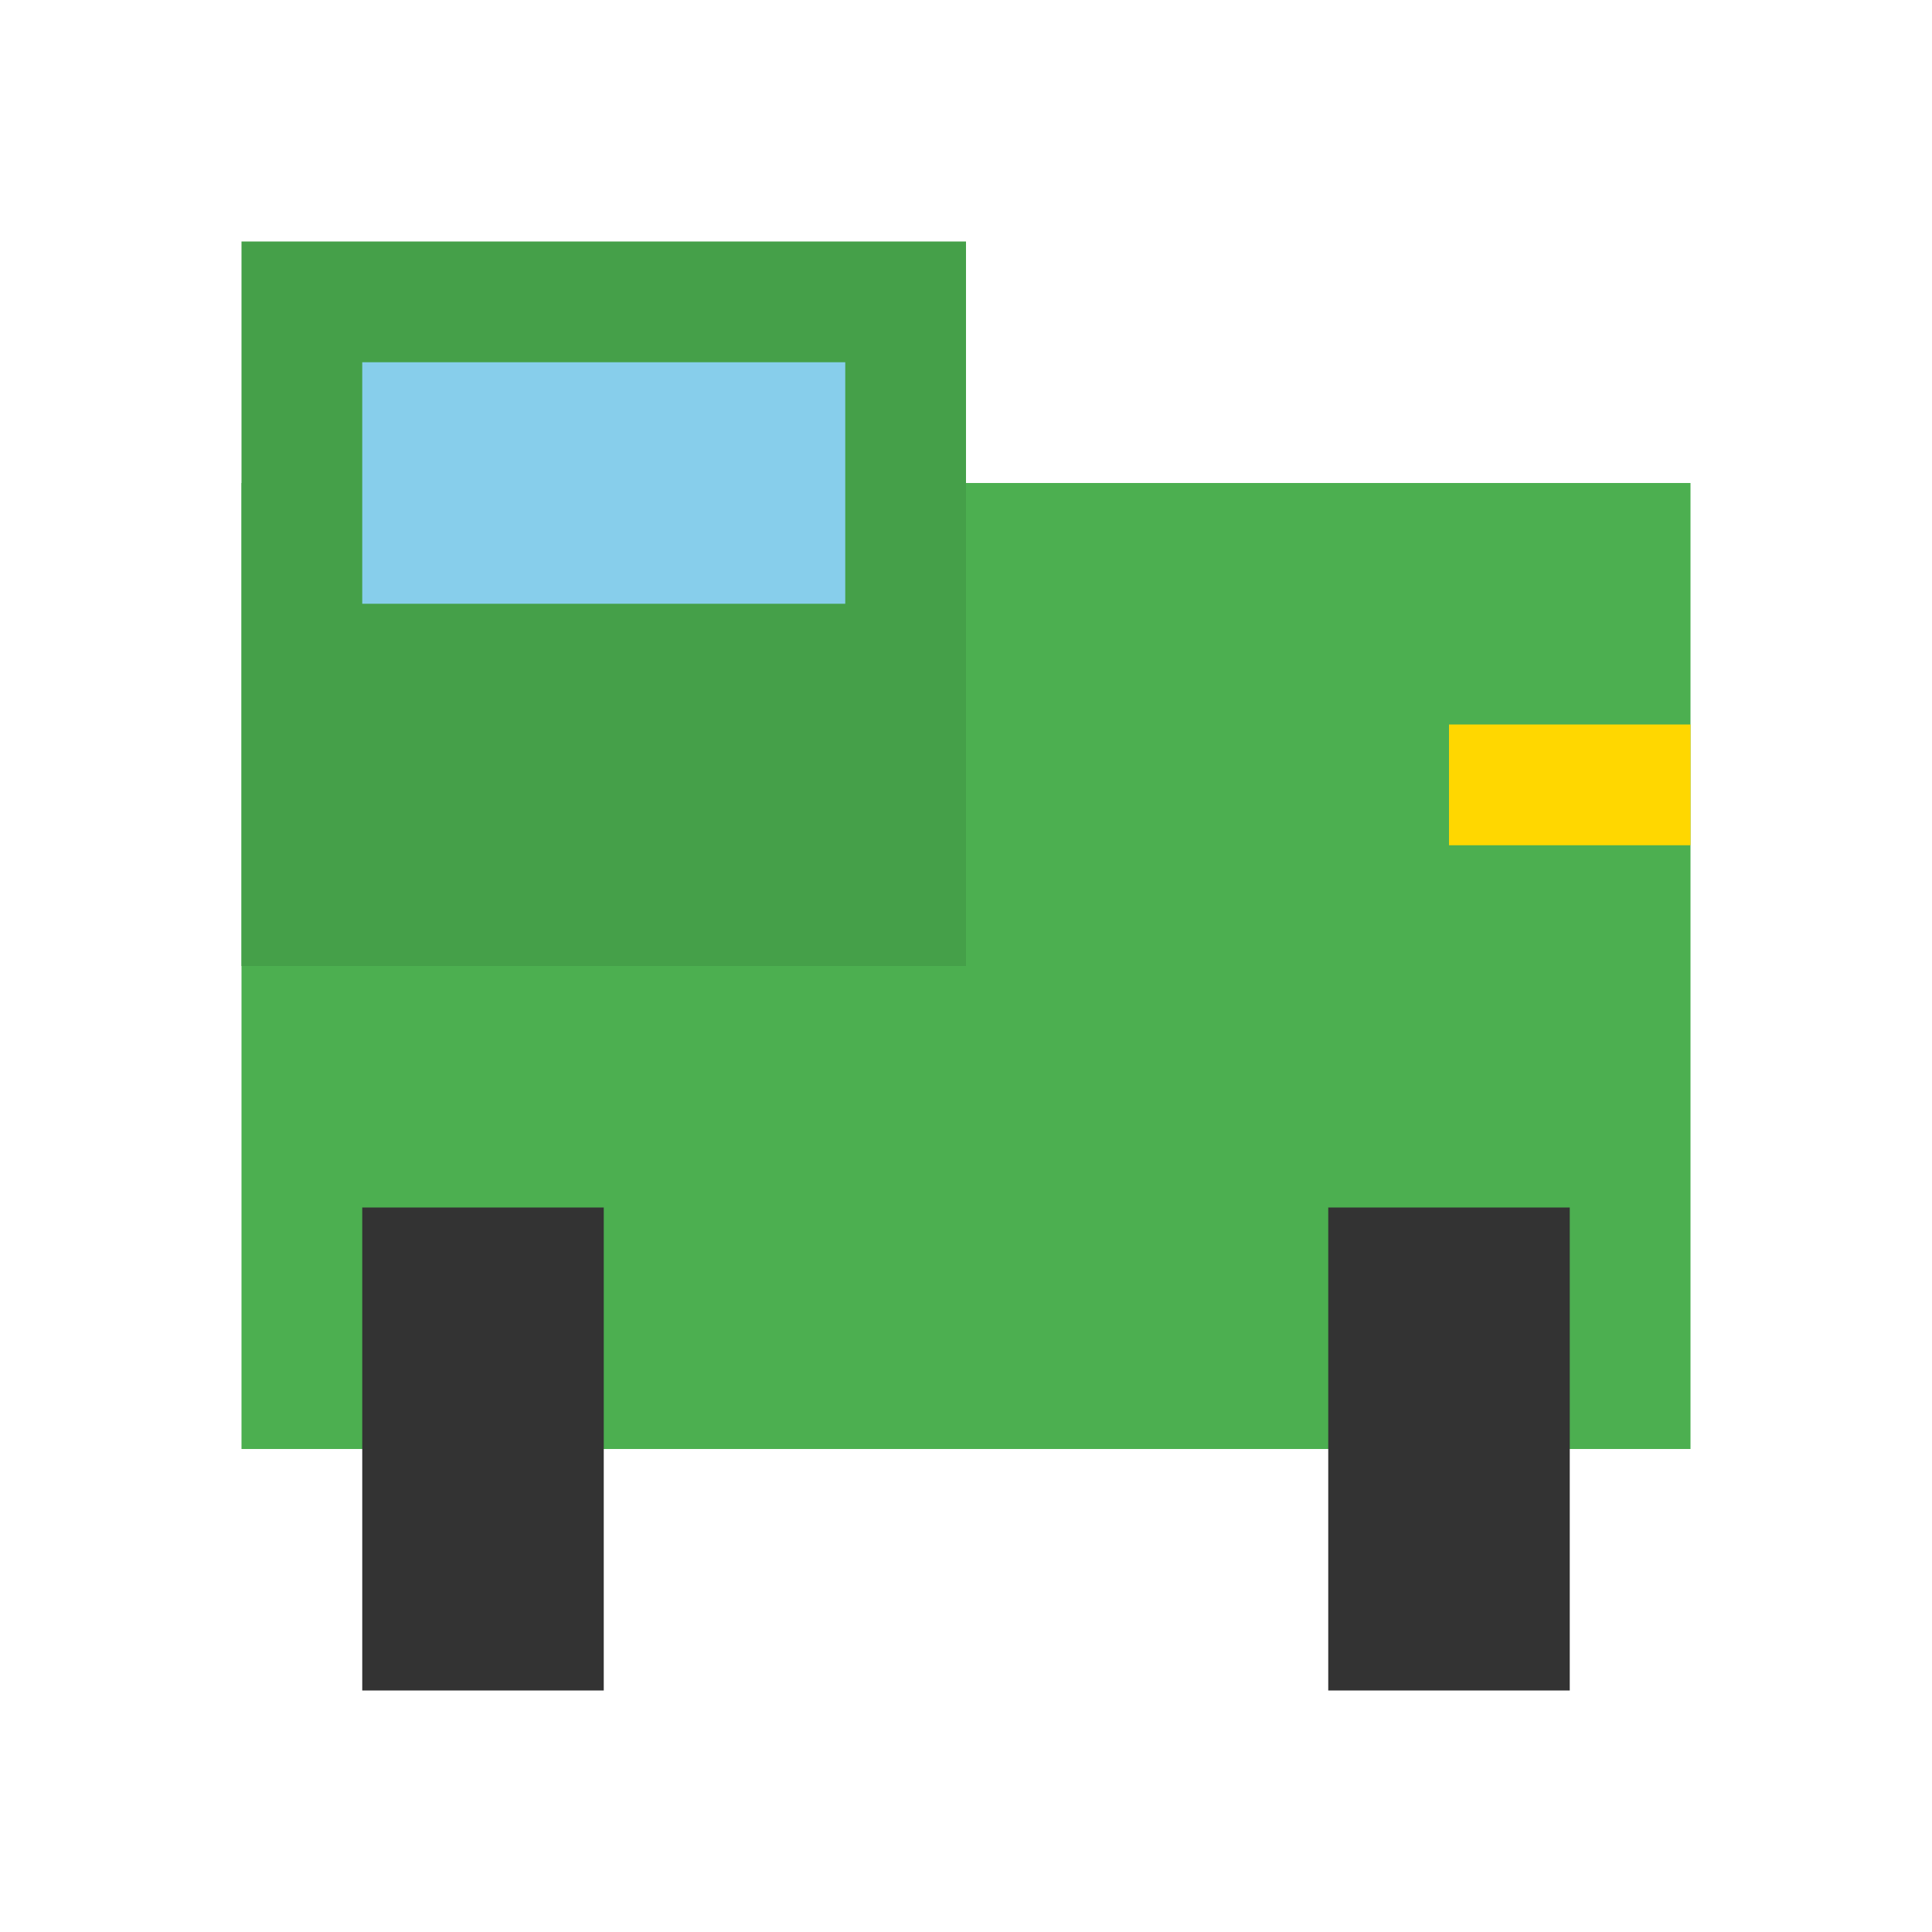
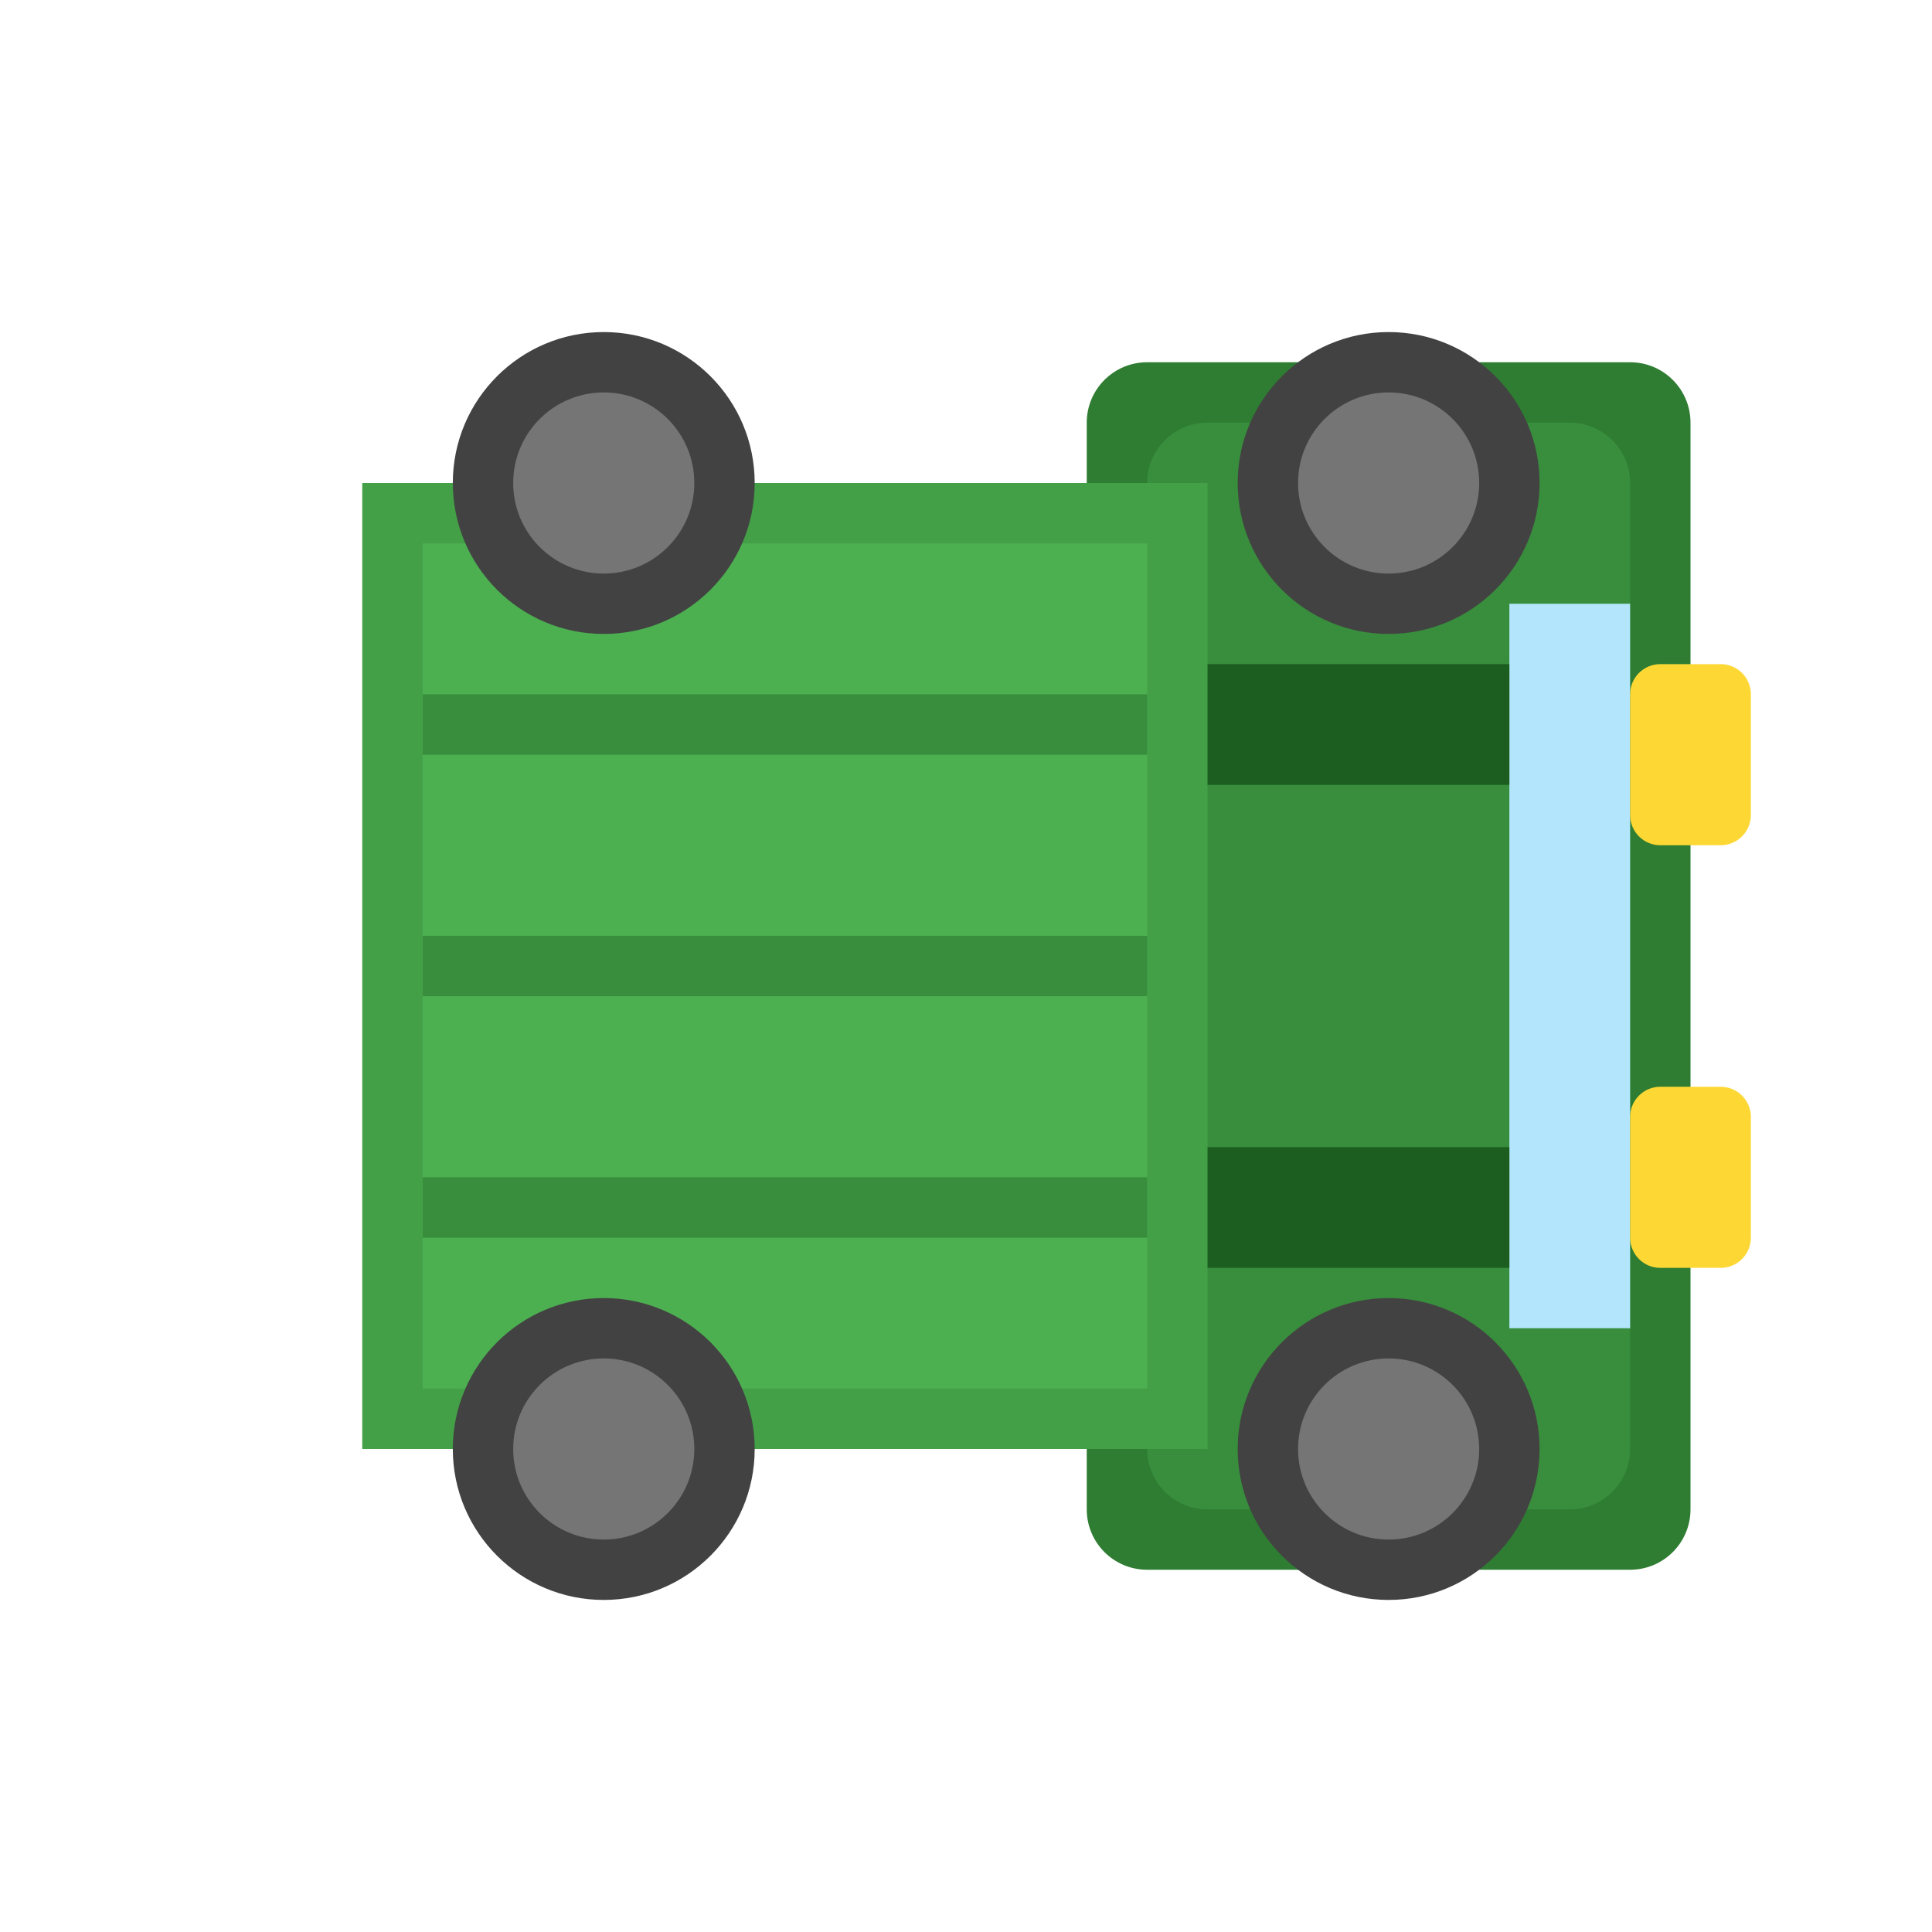
<svg xmlns="http://www.w3.org/2000/svg" width="32" height="32" viewBox="0 0 32 32">
-   <rect x="4" y="8" width="24" height="16" fill="#4CAF50" />
-   <rect x="4" y="4" width="12" height="12" fill="#45a049" />
-   <rect x="6" y="6" width="8" height="4" fill="#87CEEB" />
-   <rect x="6" y="20" width="4" height="8" fill="#333" />
-   <rect x="22" y="20" width="4" height="8" fill="#333" />
-   <rect x="24" y="12" width="4" height="2" fill="#FFD700" />
+   <rect x="18" y="6" width="10" height="20" fill="#2E7D32" rx="1" />
+   <rect x="19" y="7" width="8" height="18" fill="#388E3C" rx="1" />
+   <rect x="25" y="10" width="2" height="12" fill="#B3E5FC" />
+   <rect x="19" y="11" width="6" height="2" fill="#1B5E20" />
+   <rect x="19" y="19" width="6" height="2" fill="#1B5E20" />
+   <rect x="6" y="8" width="14" height="16" fill="#43A047" />
+   <rect x="7" y="9" width="12" height="14" fill="#4CAF50" />
+   <line x1="7" y1="12" x2="19" y2="12" stroke="#388E3C" stroke-width="1" />
+   <line x1="7" y1="16" x2="19" y2="16" stroke="#388E3C" stroke-width="1" />
+   <line x1="7" y1="20" x2="19" y2="20" stroke="#388E3C" stroke-width="1" />
+   <circle cx="23" cy="8" r="2.5" fill="#424242" />
+   <circle cx="23" cy="24" r="2.5" fill="#424242" />
+   <circle cx="23" cy="8" r="1.5" fill="#757575" />
+   <circle cx="23" cy="24" r="1.5" fill="#757575" />
+   <circle cx="10" cy="8" r="2.5" fill="#424242" />
+   <circle cx="10" cy="24" r="2.5" fill="#424242" />
+   <circle cx="10" cy="8" r="1.5" fill="#757575" />
+   <circle cx="10" cy="24" r="1.5" fill="#757575" />
+   <rect x="27" y="11" width="2" height="3" fill="#FDD835" rx="0.5" />
+   <rect x="27" y="18" width="2" height="3" fill="#FDD835" rx="0.5" />
</svg>
